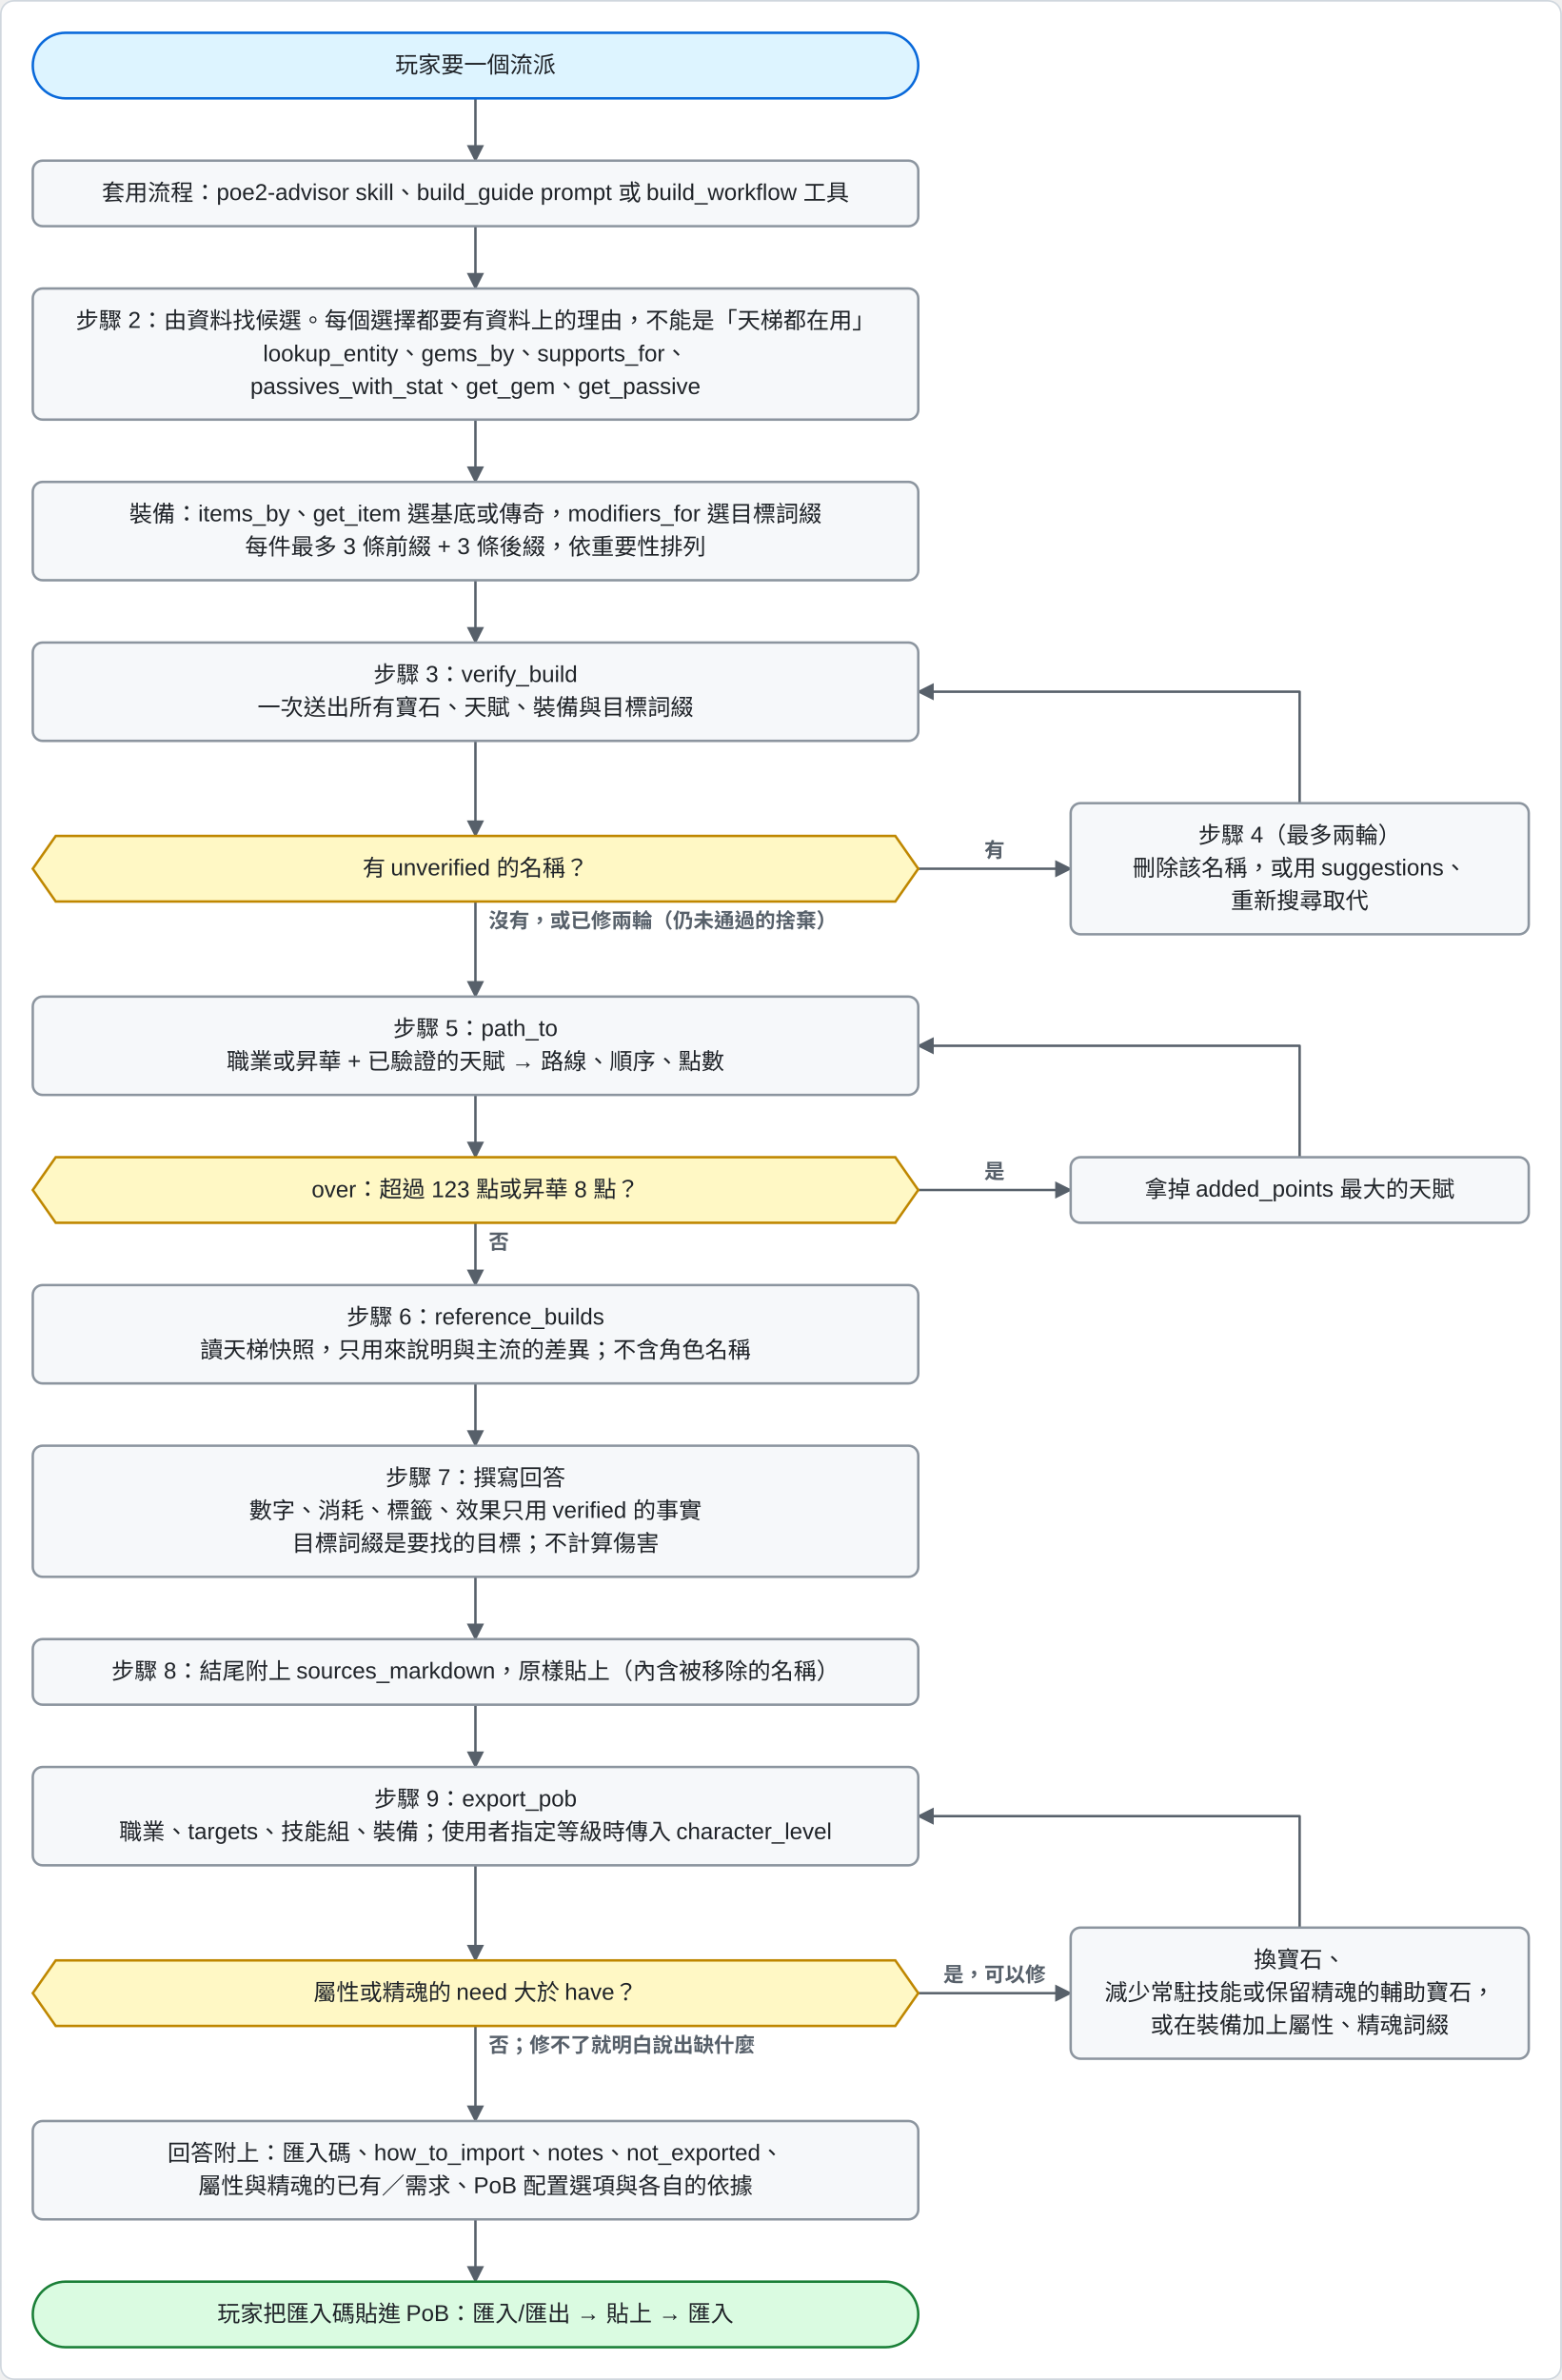
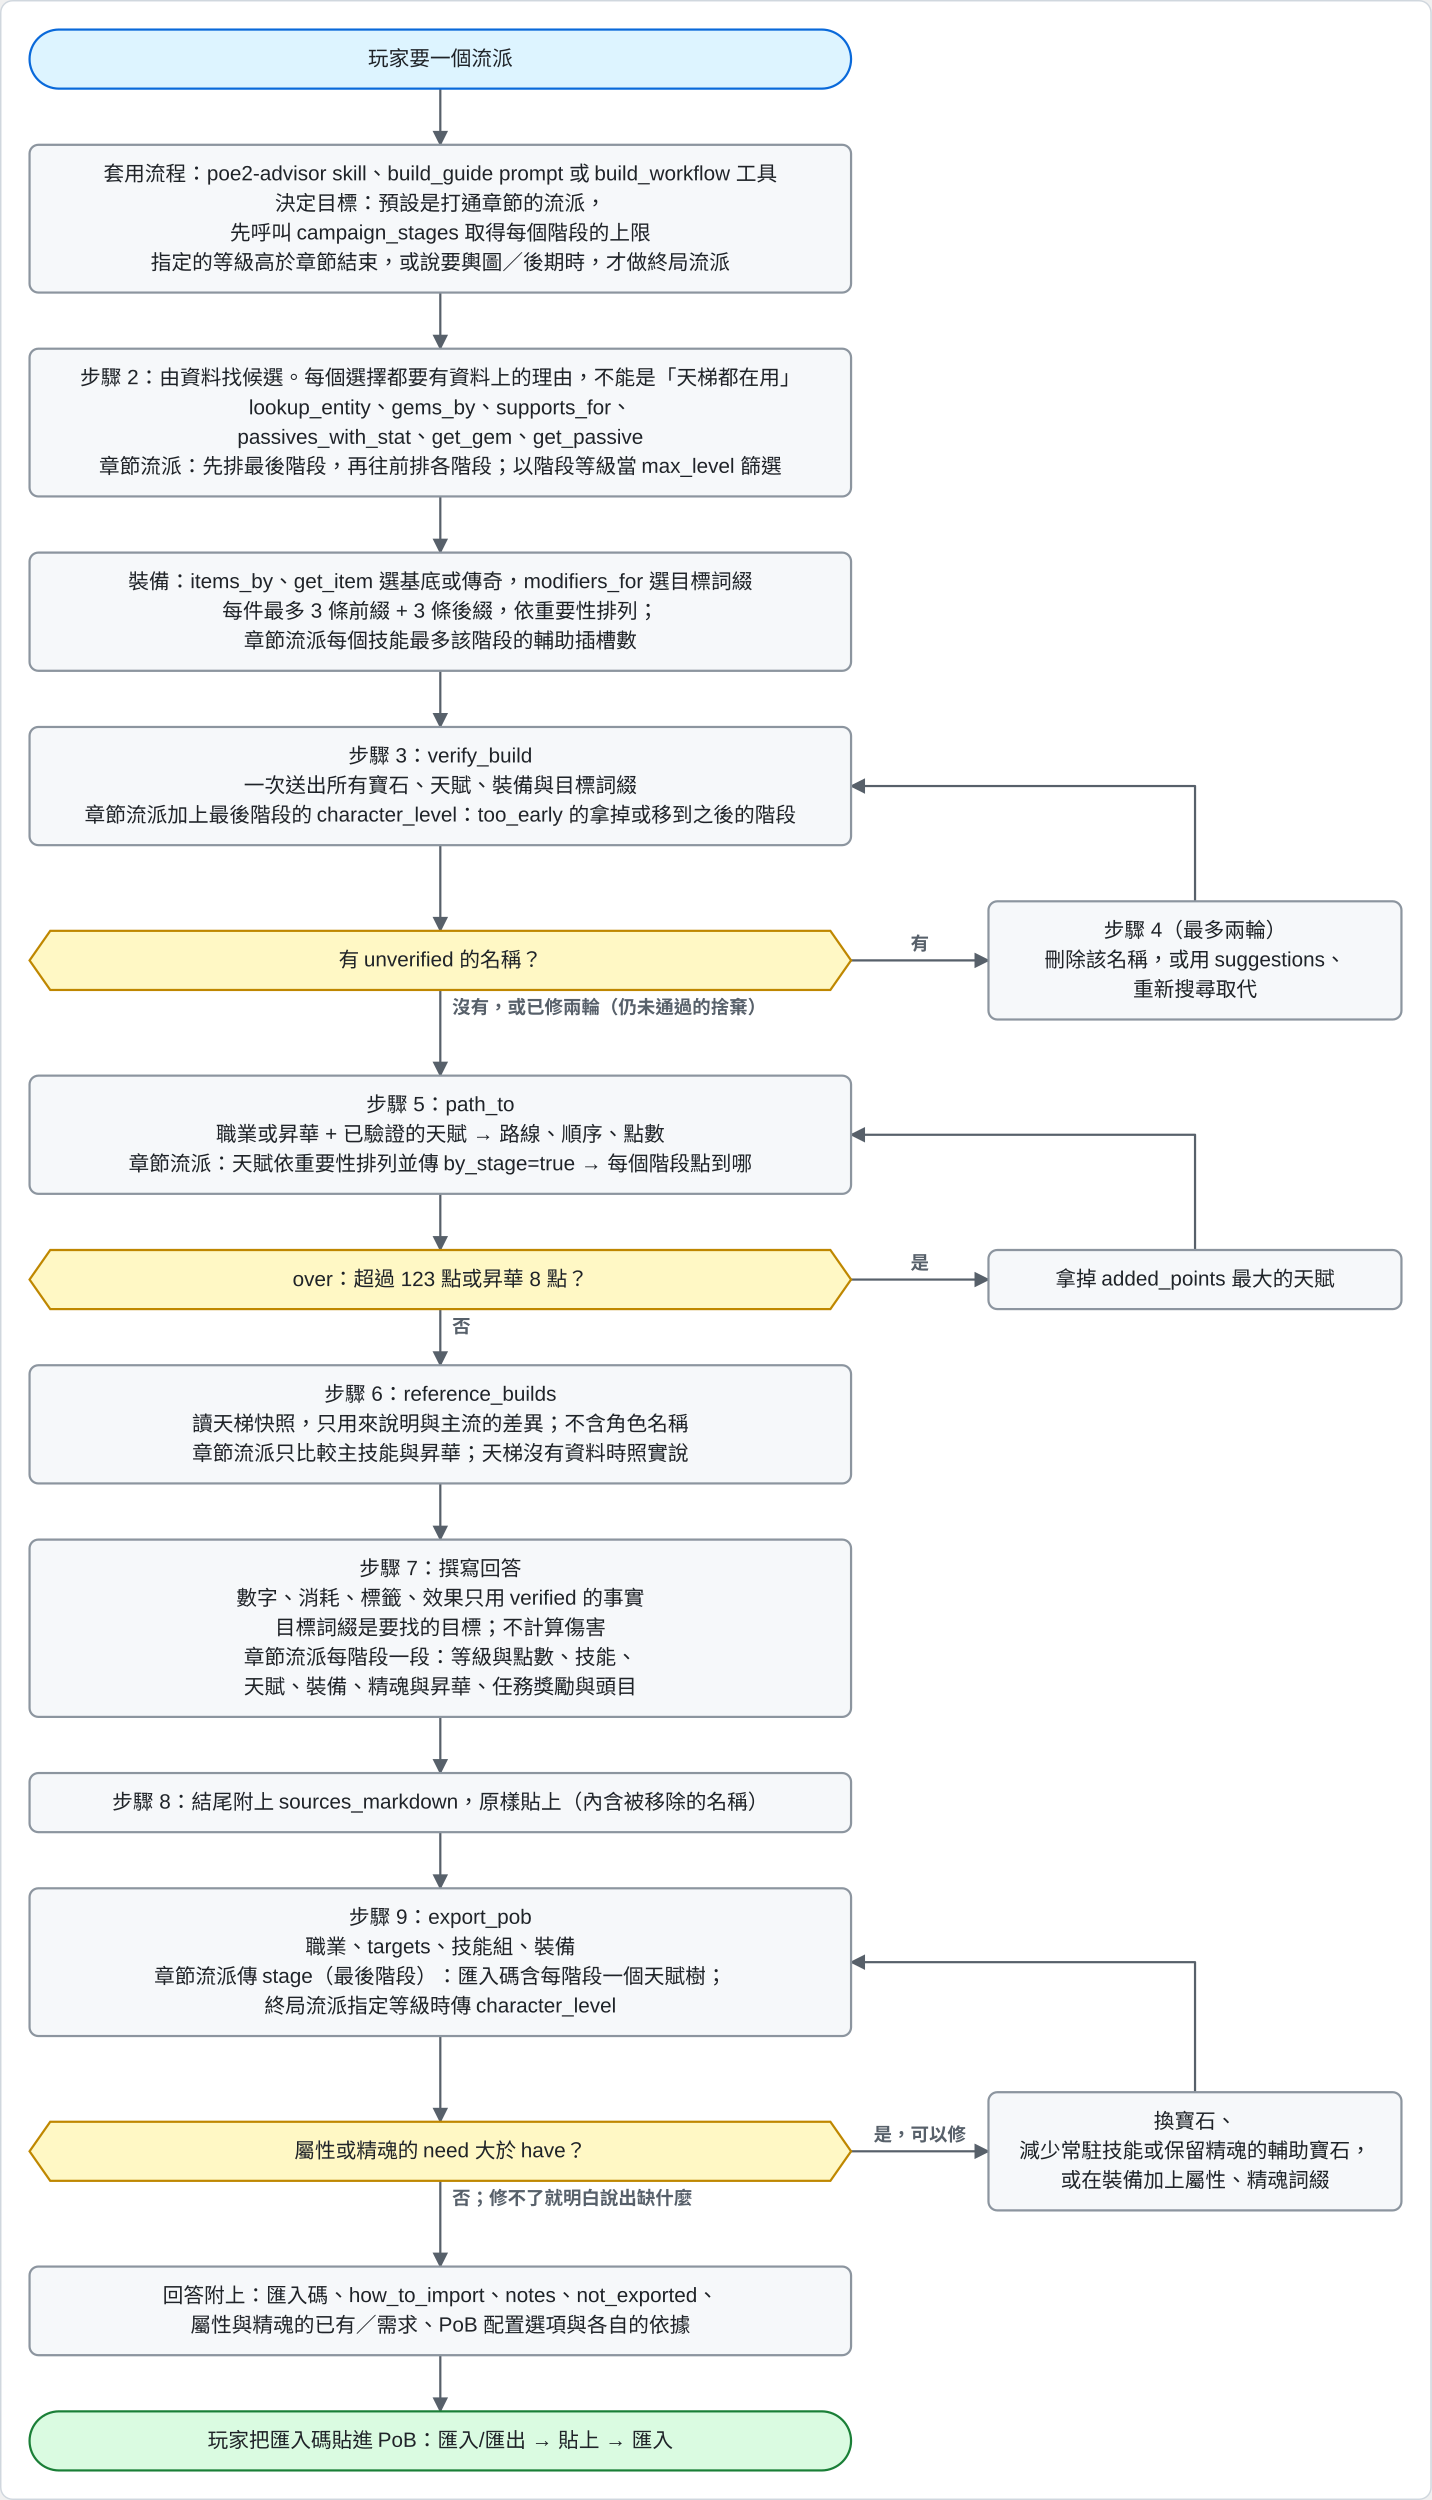
- <svg xmlns="http://www.w3.org/2000/svg" width="953" height="1452" viewBox="0 0 953 1452" font-family="&quot;Segoe UI&quot;, &quot;Helvetica Neue&quot;, Arial, &quot;Microsoft JhengHei&quot;, &quot;PingFang TC&quot;, &quot;Noto Sans TC&quot;, &quot;Noto Sans CJK TC&quot;, sans-serif" font-size="14" fill="#1f2328">
+ <svg xmlns="http://www.w3.org/2000/svg" width="969" height="1692" viewBox="0 0 969 1692" font-family="&quot;Segoe UI&quot;, &quot;Helvetica Neue&quot;, Arial, &quot;Microsoft JhengHei&quot;, &quot;PingFang TC&quot;, &quot;Noto Sans TC&quot;, &quot;Noto Sans CJK TC&quot;, sans-serif" font-size="14" fill="#1f2328">
  <defs>
    <marker id="arrow" viewBox="0 0 10 10" refX="9" refY="5" markerWidth="7" markerHeight="7" orient="auto-start-reverse">
      <path d="M0,0 L10,5 L0,10 z" fill="#57606a" />
    </marker>
  </defs>
-   <rect x="0.5" y="0.5" width="952" height="1451" rx="8" fill="#ffffff" stroke="#d0d7de" />
-   <polyline points="290.1,60.0 290.1,98.0" fill="none" stroke="#57606a" stroke-width="1.5" stroke-linejoin="round" marker-end="url(#arrow)" />
-   <polyline points="290.1,138.0 290.1,176.0" fill="none" stroke="#57606a" stroke-width="1.5" stroke-linejoin="round" marker-end="url(#arrow)" />
-   <polyline points="290.1,256.0 290.1,294.0" fill="none" stroke="#57606a" stroke-width="1.5" stroke-linejoin="round" marker-end="url(#arrow)" />
-   <polyline points="290.1,354.0 290.1,392.0" fill="none" stroke="#57606a" stroke-width="1.5" stroke-linejoin="round" marker-end="url(#arrow)" />
-   <polyline points="290.1,452.0 290.1,510.0" fill="none" stroke="#57606a" stroke-width="1.5" stroke-linejoin="round" marker-end="url(#arrow)" />
-   <polyline points="560.3,530.0 653.3,530.0" fill="none" stroke="#57606a" stroke-width="1.5" stroke-linejoin="round" marker-end="url(#arrow)" />
-   <polyline points="793.0,490.0 793.0,422.0 560.3,422.0" fill="none" stroke="#57606a" stroke-width="1.5" stroke-linejoin="round" marker-end="url(#arrow)" />
-   <polyline points="290.1,550.0 290.1,608.0" fill="none" stroke="#57606a" stroke-width="1.5" stroke-linejoin="round" marker-end="url(#arrow)" />
-   <polyline points="290.1,668.0 290.1,706.0" fill="none" stroke="#57606a" stroke-width="1.5" stroke-linejoin="round" marker-end="url(#arrow)" />
-   <polyline points="560.3,726.0 653.3,726.0" fill="none" stroke="#57606a" stroke-width="1.5" stroke-linejoin="round" marker-end="url(#arrow)" />
-   <polyline points="793.0,706.0 793.0,638.0 560.3,638.0" fill="none" stroke="#57606a" stroke-width="1.5" stroke-linejoin="round" marker-end="url(#arrow)" />
-   <polyline points="290.1,746.0 290.1,784.0" fill="none" stroke="#57606a" stroke-width="1.5" stroke-linejoin="round" marker-end="url(#arrow)" />
-   <polyline points="290.1,844.0 290.1,882.0" fill="none" stroke="#57606a" stroke-width="1.5" stroke-linejoin="round" marker-end="url(#arrow)" />
-   <polyline points="290.1,962.0 290.1,1000.0" fill="none" stroke="#57606a" stroke-width="1.5" stroke-linejoin="round" marker-end="url(#arrow)" />
-   <polyline points="290.1,1040.0 290.1,1078.0" fill="none" stroke="#57606a" stroke-width="1.5" stroke-linejoin="round" marker-end="url(#arrow)" />
-   <polyline points="290.1,1138.0 290.1,1196.0" fill="none" stroke="#57606a" stroke-width="1.5" stroke-linejoin="round" marker-end="url(#arrow)" />
-   <polyline points="560.3,1216.0 653.3,1216.0" fill="none" stroke="#57606a" stroke-width="1.5" stroke-linejoin="round" marker-end="url(#arrow)" />
-   <polyline points="793.0,1176.0 793.0,1108.0 560.3,1108.0" fill="none" stroke="#57606a" stroke-width="1.5" stroke-linejoin="round" marker-end="url(#arrow)" />
-   <polyline points="290.1,1236.0 290.1,1294.0" fill="none" stroke="#57606a" stroke-width="1.5" stroke-linejoin="round" marker-end="url(#arrow)" />
-   <polyline points="290.1,1354.0 290.1,1392.0" fill="none" stroke="#57606a" stroke-width="1.5" stroke-linejoin="round" marker-end="url(#arrow)" />
-   <rect x="20.0" y="20.0" width="540.3" height="40.0" rx="20.0" fill="#ddf4ff" stroke="#0969da" stroke-width="1.5" />
-   <text x="290.1" y="44.4" text-anchor="middle">玩家要一個流派</text>
-   <rect x="20.0" y="98.0" width="540.3" height="40.0" rx="6.0" fill="#f6f8fa" stroke="#8c959f" stroke-width="1.5" />
-   <text x="290.1" y="122.4" text-anchor="middle">套用流程：poe2-advisor skill、build_guide prompt 或 build_workflow 工具</text>
-   <rect x="20.0" y="176.0" width="540.3" height="80.0" rx="6.0" fill="#f6f8fa" stroke="#8c959f" stroke-width="1.5" />
-   <text x="290.1" y="200.4" text-anchor="middle">步驟 2：由資料找候選。每個選擇都要有資料上的理由，不能是「天梯都在用」</text>
-   <text x="290.1" y="220.4" text-anchor="middle">lookup_entity、gems_by、supports_for、</text>
-   <text x="290.1" y="240.4" text-anchor="middle">passives_with_stat、get_gem、get_passive</text>
-   <rect x="20.0" y="294.0" width="540.3" height="60.0" rx="6.0" fill="#f6f8fa" stroke="#8c959f" stroke-width="1.5" />
-   <text x="290.1" y="318.4" text-anchor="middle">裝備：items_by、get_item 選基底或傳奇，modifiers_for 選目標詞綴</text>
-   <text x="290.1" y="338.4" text-anchor="middle">每件最多 3 條前綴 + 3 條後綴，依重要性排列</text>
-   <rect x="20.0" y="392.0" width="540.3" height="60.0" rx="6.0" fill="#f6f8fa" stroke="#8c959f" stroke-width="1.5" />
-   <text x="290.1" y="416.4" text-anchor="middle">步驟 3：verify_build</text>
-   <text x="290.1" y="436.4" text-anchor="middle">一次送出所有寶石、天賦、裝備與目標詞綴</text>
-   <polygon points="34.0,510.0 546.3,510.0 560.3,530.0 546.3,550.0 34.0,550.0 20.0,530.0" fill="#fff8c5" stroke="#bf8700" stroke-width="1.5" />
-   <text x="290.1" y="534.4" text-anchor="middle">有 unverified 的名稱？</text>
-   <rect x="653.3" y="490.0" width="279.5" height="80.0" rx="6.0" fill="#f6f8fa" stroke="#8c959f" stroke-width="1.5" />
-   <text x="793.0" y="514.4" text-anchor="middle">步驟 4（最多兩輪）</text>
-   <text x="793.0" y="534.4" text-anchor="middle">刪除該名稱，或用 suggestions、</text>
-   <text x="793.0" y="554.4" text-anchor="middle">重新搜尋取代</text>
-   <rect x="20.0" y="608.0" width="540.3" height="60.0" rx="6.0" fill="#f6f8fa" stroke="#8c959f" stroke-width="1.5" />
-   <text x="290.1" y="632.4" text-anchor="middle">步驟 5：path_to</text>
-   <text x="290.1" y="652.4" text-anchor="middle">職業或昇華 + 已驗證的天賦 → 路線、順序、點數</text>
-   <polygon points="34.0,706.0 546.3,706.0 560.3,726.0 546.3,746.0 34.0,746.0 20.0,726.0" fill="#fff8c5" stroke="#bf8700" stroke-width="1.5" />
-   <text x="290.1" y="730.4" text-anchor="middle">over：超過 123 點或昇華 8 點？</text>
-   <rect x="653.3" y="706.0" width="279.5" height="40.0" rx="6.0" fill="#f6f8fa" stroke="#8c959f" stroke-width="1.5" />
-   <text x="793.0" y="730.4" text-anchor="middle">拿掉 added_points 最大的天賦</text>
-   <rect x="20.0" y="784.0" width="540.3" height="60.0" rx="6.0" fill="#f6f8fa" stroke="#8c959f" stroke-width="1.5" />
-   <text x="290.1" y="808.4" text-anchor="middle">步驟 6：reference_builds</text>
-   <text x="290.1" y="828.4" text-anchor="middle">讀天梯快照，只用來說明與主流的差異；不含角色名稱</text>
-   <rect x="20.0" y="882.0" width="540.3" height="80.0" rx="6.0" fill="#f6f8fa" stroke="#8c959f" stroke-width="1.5" />
-   <text x="290.1" y="906.4" text-anchor="middle">步驟 7：撰寫回答</text>
-   <text x="290.1" y="926.4" text-anchor="middle">數字、消耗、標籤、效果只用 verified 的事實</text>
-   <text x="290.1" y="946.4" text-anchor="middle">目標詞綴是要找的目標；不計算傷害</text>
-   <rect x="20.0" y="1000.0" width="540.3" height="40.0" rx="6.0" fill="#f6f8fa" stroke="#8c959f" stroke-width="1.5" />
-   <text x="290.1" y="1024.4" text-anchor="middle">步驟 8：結尾附上 sources_markdown，原樣貼上（內含被移除的名稱）</text>
-   <rect x="20.0" y="1078.0" width="540.3" height="60.0" rx="6.0" fill="#f6f8fa" stroke="#8c959f" stroke-width="1.5" />
-   <text x="290.1" y="1102.4" text-anchor="middle">步驟 9：export_pob</text>
-   <text x="290.1" y="1122.4" text-anchor="middle">職業、targets、技能組、裝備；使用者指定等級時傳入 character_level</text>
-   <polygon points="34.0,1196.0 546.3,1196.0 560.3,1216.0 546.3,1236.0 34.0,1236.0 20.0,1216.0" fill="#fff8c5" stroke="#bf8700" stroke-width="1.5" />
-   <text x="290.1" y="1220.4" text-anchor="middle">屬性或精魂的 need 大於 have？</text>
-   <rect x="653.3" y="1176.0" width="279.5" height="80.0" rx="6.0" fill="#f6f8fa" stroke="#8c959f" stroke-width="1.5" />
-   <text x="793.0" y="1200.4" text-anchor="middle">換寶石、</text>
-   <text x="793.0" y="1220.4" text-anchor="middle">減少常駐技能或保留精魂的輔助寶石，</text>
-   <text x="793.0" y="1240.4" text-anchor="middle">或在裝備加上屬性、精魂詞綴</text>
-   <rect x="20.0" y="1294.0" width="540.3" height="60.0" rx="6.0" fill="#f6f8fa" stroke="#8c959f" stroke-width="1.5" />
-   <text x="290.1" y="1318.4" text-anchor="middle">回答附上：匯入碼、how_to_import、notes、not_exported、</text>
-   <text x="290.1" y="1338.4" text-anchor="middle">屬性與精魂的已有／需求、PoB 配置選項與各自的依據</text>
-   <rect x="20.0" y="1392.0" width="540.3" height="40.0" rx="20.0" fill="#dafbe1" stroke="#1a7f37" stroke-width="1.5" />
-   <text x="290.1" y="1416.4" text-anchor="middle">玩家把匯入碼貼進 PoB：匯入/匯出 → 貼上 → 匯入</text>
-   <text x="606.8" y="523.0" text-anchor="middle" font-size="12.5" font-weight="600" fill="#57606a" stroke="#ffffff" stroke-width="4" stroke-linejoin="round" paint-order="stroke">有</text>
-   <text x="298.1" y="566.0" text-anchor="start" font-size="12.5" font-weight="600" fill="#57606a" stroke="#ffffff" stroke-width="4" stroke-linejoin="round" paint-order="stroke">沒有，或已修兩輪（仍未通過的捨棄）</text>
-   <text x="606.8" y="719.0" text-anchor="middle" font-size="12.5" font-weight="600" fill="#57606a" stroke="#ffffff" stroke-width="4" stroke-linejoin="round" paint-order="stroke">是</text>
-   <text x="298.1" y="762.0" text-anchor="start" font-size="12.5" font-weight="600" fill="#57606a" stroke="#ffffff" stroke-width="4" stroke-linejoin="round" paint-order="stroke">否</text>
-   <text x="606.8" y="1209.0" text-anchor="middle" font-size="12.5" font-weight="600" fill="#57606a" stroke="#ffffff" stroke-width="4" stroke-linejoin="round" paint-order="stroke">是，可以修</text>
-   <text x="298.1" y="1252.0" text-anchor="start" font-size="12.5" font-weight="600" fill="#57606a" stroke="#ffffff" stroke-width="4" stroke-linejoin="round" paint-order="stroke">否；修不了就明白說出缺什麼</text>
+   <rect x="0.5" y="0.5" width="968" height="1691" rx="8" fill="#ffffff" stroke="#d0d7de" />
+   <polyline points="298.0,60.0 298.0,98.0" fill="none" stroke="#57606a" stroke-width="1.5" stroke-linejoin="round" marker-end="url(#arrow)" />
+   <polyline points="298.0,198.0 298.0,236.0" fill="none" stroke="#57606a" stroke-width="1.5" stroke-linejoin="round" marker-end="url(#arrow)" />
+   <polyline points="298.0,336.0 298.0,374.0" fill="none" stroke="#57606a" stroke-width="1.5" stroke-linejoin="round" marker-end="url(#arrow)" />
+   <polyline points="298.0,454.0 298.0,492.0" fill="none" stroke="#57606a" stroke-width="1.5" stroke-linejoin="round" marker-end="url(#arrow)" />
+   <polyline points="298.0,572.0 298.0,630.0" fill="none" stroke="#57606a" stroke-width="1.5" stroke-linejoin="round" marker-end="url(#arrow)" />
+   <polyline points="576.0,650.0 669.0,650.0" fill="none" stroke="#57606a" stroke-width="1.5" stroke-linejoin="round" marker-end="url(#arrow)" />
+   <polyline points="808.8,610.0 808.8,532.0 576.0,532.0" fill="none" stroke="#57606a" stroke-width="1.5" stroke-linejoin="round" marker-end="url(#arrow)" />
+   <polyline points="298.0,670.0 298.0,728.0" fill="none" stroke="#57606a" stroke-width="1.5" stroke-linejoin="round" marker-end="url(#arrow)" />
+   <polyline points="298.0,808.0 298.0,846.0" fill="none" stroke="#57606a" stroke-width="1.5" stroke-linejoin="round" marker-end="url(#arrow)" />
+   <polyline points="576.0,866.0 669.0,866.0" fill="none" stroke="#57606a" stroke-width="1.5" stroke-linejoin="round" marker-end="url(#arrow)" />
+   <polyline points="808.8,846.0 808.8,768.0 576.0,768.0" fill="none" stroke="#57606a" stroke-width="1.5" stroke-linejoin="round" marker-end="url(#arrow)" />
+   <polyline points="298.0,886.0 298.0,924.0" fill="none" stroke="#57606a" stroke-width="1.5" stroke-linejoin="round" marker-end="url(#arrow)" />
+   <polyline points="298.0,1004.0 298.0,1042.0" fill="none" stroke="#57606a" stroke-width="1.5" stroke-linejoin="round" marker-end="url(#arrow)" />
+   <polyline points="298.0,1162.0 298.0,1200.0" fill="none" stroke="#57606a" stroke-width="1.5" stroke-linejoin="round" marker-end="url(#arrow)" />
+   <polyline points="298.0,1240.0 298.0,1278.0" fill="none" stroke="#57606a" stroke-width="1.5" stroke-linejoin="round" marker-end="url(#arrow)" />
+   <polyline points="298.0,1378.0 298.0,1436.0" fill="none" stroke="#57606a" stroke-width="1.5" stroke-linejoin="round" marker-end="url(#arrow)" />
+   <polyline points="576.0,1456.0 669.0,1456.0" fill="none" stroke="#57606a" stroke-width="1.5" stroke-linejoin="round" marker-end="url(#arrow)" />
+   <polyline points="808.8,1416.0 808.8,1328.0 576.0,1328.0" fill="none" stroke="#57606a" stroke-width="1.5" stroke-linejoin="round" marker-end="url(#arrow)" />
+   <polyline points="298.0,1476.0 298.0,1534.0" fill="none" stroke="#57606a" stroke-width="1.5" stroke-linejoin="round" marker-end="url(#arrow)" />
+   <polyline points="298.0,1594.0 298.0,1632.0" fill="none" stroke="#57606a" stroke-width="1.5" stroke-linejoin="round" marker-end="url(#arrow)" />
+   <rect x="20.0" y="20.0" width="556.0" height="40.0" rx="20.0" fill="#ddf4ff" stroke="#0969da" stroke-width="1.5" />
+   <text x="298.0" y="44.4" text-anchor="middle">玩家要一個流派</text>
+   <rect x="20.0" y="98.0" width="556.0" height="100.0" rx="6.0" fill="#f6f8fa" stroke="#8c959f" stroke-width="1.5" />
+   <text x="298.0" y="122.4" text-anchor="middle">套用流程：poe2-advisor skill、build_guide prompt 或 build_workflow 工具</text>
+   <text x="298.0" y="142.4" text-anchor="middle">決定目標：預設是打通章節的流派，</text>
+   <text x="298.0" y="162.4" text-anchor="middle">先呼叫 campaign_stages 取得每個階段的上限</text>
+   <text x="298.0" y="182.4" text-anchor="middle">指定的等級高於章節結束，或說要輿圖／後期時，才做終局流派</text>
+   <rect x="20.0" y="236.0" width="556.0" height="100.0" rx="6.0" fill="#f6f8fa" stroke="#8c959f" stroke-width="1.5" />
+   <text x="298.0" y="260.4" text-anchor="middle">步驟 2：由資料找候選。每個選擇都要有資料上的理由，不能是「天梯都在用」</text>
+   <text x="298.0" y="280.4" text-anchor="middle">lookup_entity、gems_by、supports_for、</text>
+   <text x="298.0" y="300.4" text-anchor="middle">passives_with_stat、get_gem、get_passive</text>
+   <text x="298.0" y="320.4" text-anchor="middle">章節流派：先排最後階段，再往前排各階段；以階段等級當 max_level 篩選</text>
+   <rect x="20.0" y="374.0" width="556.0" height="80.0" rx="6.0" fill="#f6f8fa" stroke="#8c959f" stroke-width="1.5" />
+   <text x="298.0" y="398.4" text-anchor="middle">裝備：items_by、get_item 選基底或傳奇，modifiers_for 選目標詞綴</text>
+   <text x="298.0" y="418.4" text-anchor="middle">每件最多 3 條前綴 + 3 條後綴，依重要性排列；</text>
+   <text x="298.0" y="438.4" text-anchor="middle">章節流派每個技能最多該階段的輔助插槽數</text>
+   <rect x="20.0" y="492.0" width="556.0" height="80.0" rx="6.0" fill="#f6f8fa" stroke="#8c959f" stroke-width="1.5" />
+   <text x="298.0" y="516.4" text-anchor="middle">步驟 3：verify_build</text>
+   <text x="298.0" y="536.4" text-anchor="middle">一次送出所有寶石、天賦、裝備與目標詞綴</text>
+   <text x="298.0" y="556.4" text-anchor="middle">章節流派加上最後階段的 character_level：too_early 的拿掉或移到之後的階段</text>
+   <polygon points="34.0,630.0 562.0,630.0 576.0,650.0 562.0,670.0 34.0,670.0 20.0,650.0" fill="#fff8c5" stroke="#bf8700" stroke-width="1.5" />
+   <text x="298.0" y="654.4" text-anchor="middle">有 unverified 的名稱？</text>
+   <rect x="669.0" y="610.0" width="279.5" height="80.0" rx="6.0" fill="#f6f8fa" stroke="#8c959f" stroke-width="1.5" />
+   <text x="808.8" y="634.4" text-anchor="middle">步驟 4（最多兩輪）</text>
+   <text x="808.8" y="654.4" text-anchor="middle">刪除該名稱，或用 suggestions、</text>
+   <text x="808.8" y="674.4" text-anchor="middle">重新搜尋取代</text>
+   <rect x="20.0" y="728.0" width="556.0" height="80.0" rx="6.0" fill="#f6f8fa" stroke="#8c959f" stroke-width="1.5" />
+   <text x="298.0" y="752.4" text-anchor="middle">步驟 5：path_to</text>
+   <text x="298.0" y="772.4" text-anchor="middle">職業或昇華 + 已驗證的天賦 → 路線、順序、點數</text>
+   <text x="298.0" y="792.4" text-anchor="middle">章節流派：天賦依重要性排列並傳 by_stage=true → 每個階段點到哪</text>
+   <polygon points="34.0,846.0 562.0,846.0 576.0,866.0 562.0,886.0 34.0,886.0 20.0,866.0" fill="#fff8c5" stroke="#bf8700" stroke-width="1.5" />
+   <text x="298.0" y="870.4" text-anchor="middle">over：超過 123 點或昇華 8 點？</text>
+   <rect x="669.0" y="846.0" width="279.5" height="40.0" rx="6.0" fill="#f6f8fa" stroke="#8c959f" stroke-width="1.5" />
+   <text x="808.8" y="870.4" text-anchor="middle">拿掉 added_points 最大的天賦</text>
+   <rect x="20.0" y="924.0" width="556.0" height="80.0" rx="6.0" fill="#f6f8fa" stroke="#8c959f" stroke-width="1.5" />
+   <text x="298.0" y="948.4" text-anchor="middle">步驟 6：reference_builds</text>
+   <text x="298.0" y="968.4" text-anchor="middle">讀天梯快照，只用來說明與主流的差異；不含角色名稱</text>
+   <text x="298.0" y="988.4" text-anchor="middle">章節流派只比較主技能與昇華；天梯沒有資料時照實說</text>
+   <rect x="20.0" y="1042.0" width="556.0" height="120.0" rx="6.0" fill="#f6f8fa" stroke="#8c959f" stroke-width="1.5" />
+   <text x="298.0" y="1066.4" text-anchor="middle">步驟 7：撰寫回答</text>
+   <text x="298.0" y="1086.4" text-anchor="middle">數字、消耗、標籤、效果只用 verified 的事實</text>
+   <text x="298.0" y="1106.4" text-anchor="middle">目標詞綴是要找的目標；不計算傷害</text>
+   <text x="298.0" y="1126.4" text-anchor="middle">章節流派每階段一段：等級與點數、技能、</text>
+   <text x="298.0" y="1146.4" text-anchor="middle">天賦、裝備、精魂與昇華、任務獎勵與頭目</text>
+   <rect x="20.0" y="1200.0" width="556.0" height="40.0" rx="6.0" fill="#f6f8fa" stroke="#8c959f" stroke-width="1.5" />
+   <text x="298.0" y="1224.4" text-anchor="middle">步驟 8：結尾附上 sources_markdown，原樣貼上（內含被移除的名稱）</text>
+   <rect x="20.0" y="1278.0" width="556.0" height="100.0" rx="6.0" fill="#f6f8fa" stroke="#8c959f" stroke-width="1.5" />
+   <text x="298.0" y="1302.4" text-anchor="middle">步驟 9：export_pob</text>
+   <text x="298.0" y="1322.4" text-anchor="middle">職業、targets、技能組、裝備</text>
+   <text x="298.0" y="1342.4" text-anchor="middle">章節流派傳 stage（最後階段）：匯入碼含每階段一個天賦樹；</text>
+   <text x="298.0" y="1362.4" text-anchor="middle">終局流派指定等級時傳 character_level</text>
+   <polygon points="34.0,1436.0 562.0,1436.0 576.0,1456.0 562.0,1476.0 34.0,1476.0 20.0,1456.0" fill="#fff8c5" stroke="#bf8700" stroke-width="1.5" />
+   <text x="298.0" y="1460.4" text-anchor="middle">屬性或精魂的 need 大於 have？</text>
+   <rect x="669.0" y="1416.0" width="279.5" height="80.0" rx="6.0" fill="#f6f8fa" stroke="#8c959f" stroke-width="1.5" />
+   <text x="808.8" y="1440.4" text-anchor="middle">換寶石、</text>
+   <text x="808.8" y="1460.4" text-anchor="middle">減少常駐技能或保留精魂的輔助寶石，</text>
+   <text x="808.8" y="1480.4" text-anchor="middle">或在裝備加上屬性、精魂詞綴</text>
+   <rect x="20.0" y="1534.0" width="556.0" height="60.0" rx="6.0" fill="#f6f8fa" stroke="#8c959f" stroke-width="1.5" />
+   <text x="298.0" y="1558.4" text-anchor="middle">回答附上：匯入碼、how_to_import、notes、not_exported、</text>
+   <text x="298.0" y="1578.4" text-anchor="middle">屬性與精魂的已有／需求、PoB 配置選項與各自的依據</text>
+   <rect x="20.0" y="1632.0" width="556.0" height="40.0" rx="20.0" fill="#dafbe1" stroke="#1a7f37" stroke-width="1.5" />
+   <text x="298.0" y="1656.4" text-anchor="middle">玩家把匯入碼貼進 PoB：匯入/匯出 → 貼上 → 匯入</text>
+   <text x="622.5" y="643.0" text-anchor="middle" font-size="12.5" font-weight="600" fill="#57606a" stroke="#ffffff" stroke-width="4" stroke-linejoin="round" paint-order="stroke">有</text>
+   <text x="306.0" y="686.0" text-anchor="start" font-size="12.5" font-weight="600" fill="#57606a" stroke="#ffffff" stroke-width="4" stroke-linejoin="round" paint-order="stroke">沒有，或已修兩輪（仍未通過的捨棄）</text>
+   <text x="622.5" y="859.0" text-anchor="middle" font-size="12.5" font-weight="600" fill="#57606a" stroke="#ffffff" stroke-width="4" stroke-linejoin="round" paint-order="stroke">是</text>
+   <text x="306.0" y="902.0" text-anchor="start" font-size="12.5" font-weight="600" fill="#57606a" stroke="#ffffff" stroke-width="4" stroke-linejoin="round" paint-order="stroke">否</text>
+   <text x="622.5" y="1449.0" text-anchor="middle" font-size="12.5" font-weight="600" fill="#57606a" stroke="#ffffff" stroke-width="4" stroke-linejoin="round" paint-order="stroke">是，可以修</text>
+   <text x="306.0" y="1492.0" text-anchor="start" font-size="12.5" font-weight="600" fill="#57606a" stroke="#ffffff" stroke-width="4" stroke-linejoin="round" paint-order="stroke">否；修不了就明白說出缺什麼</text>
</svg>
